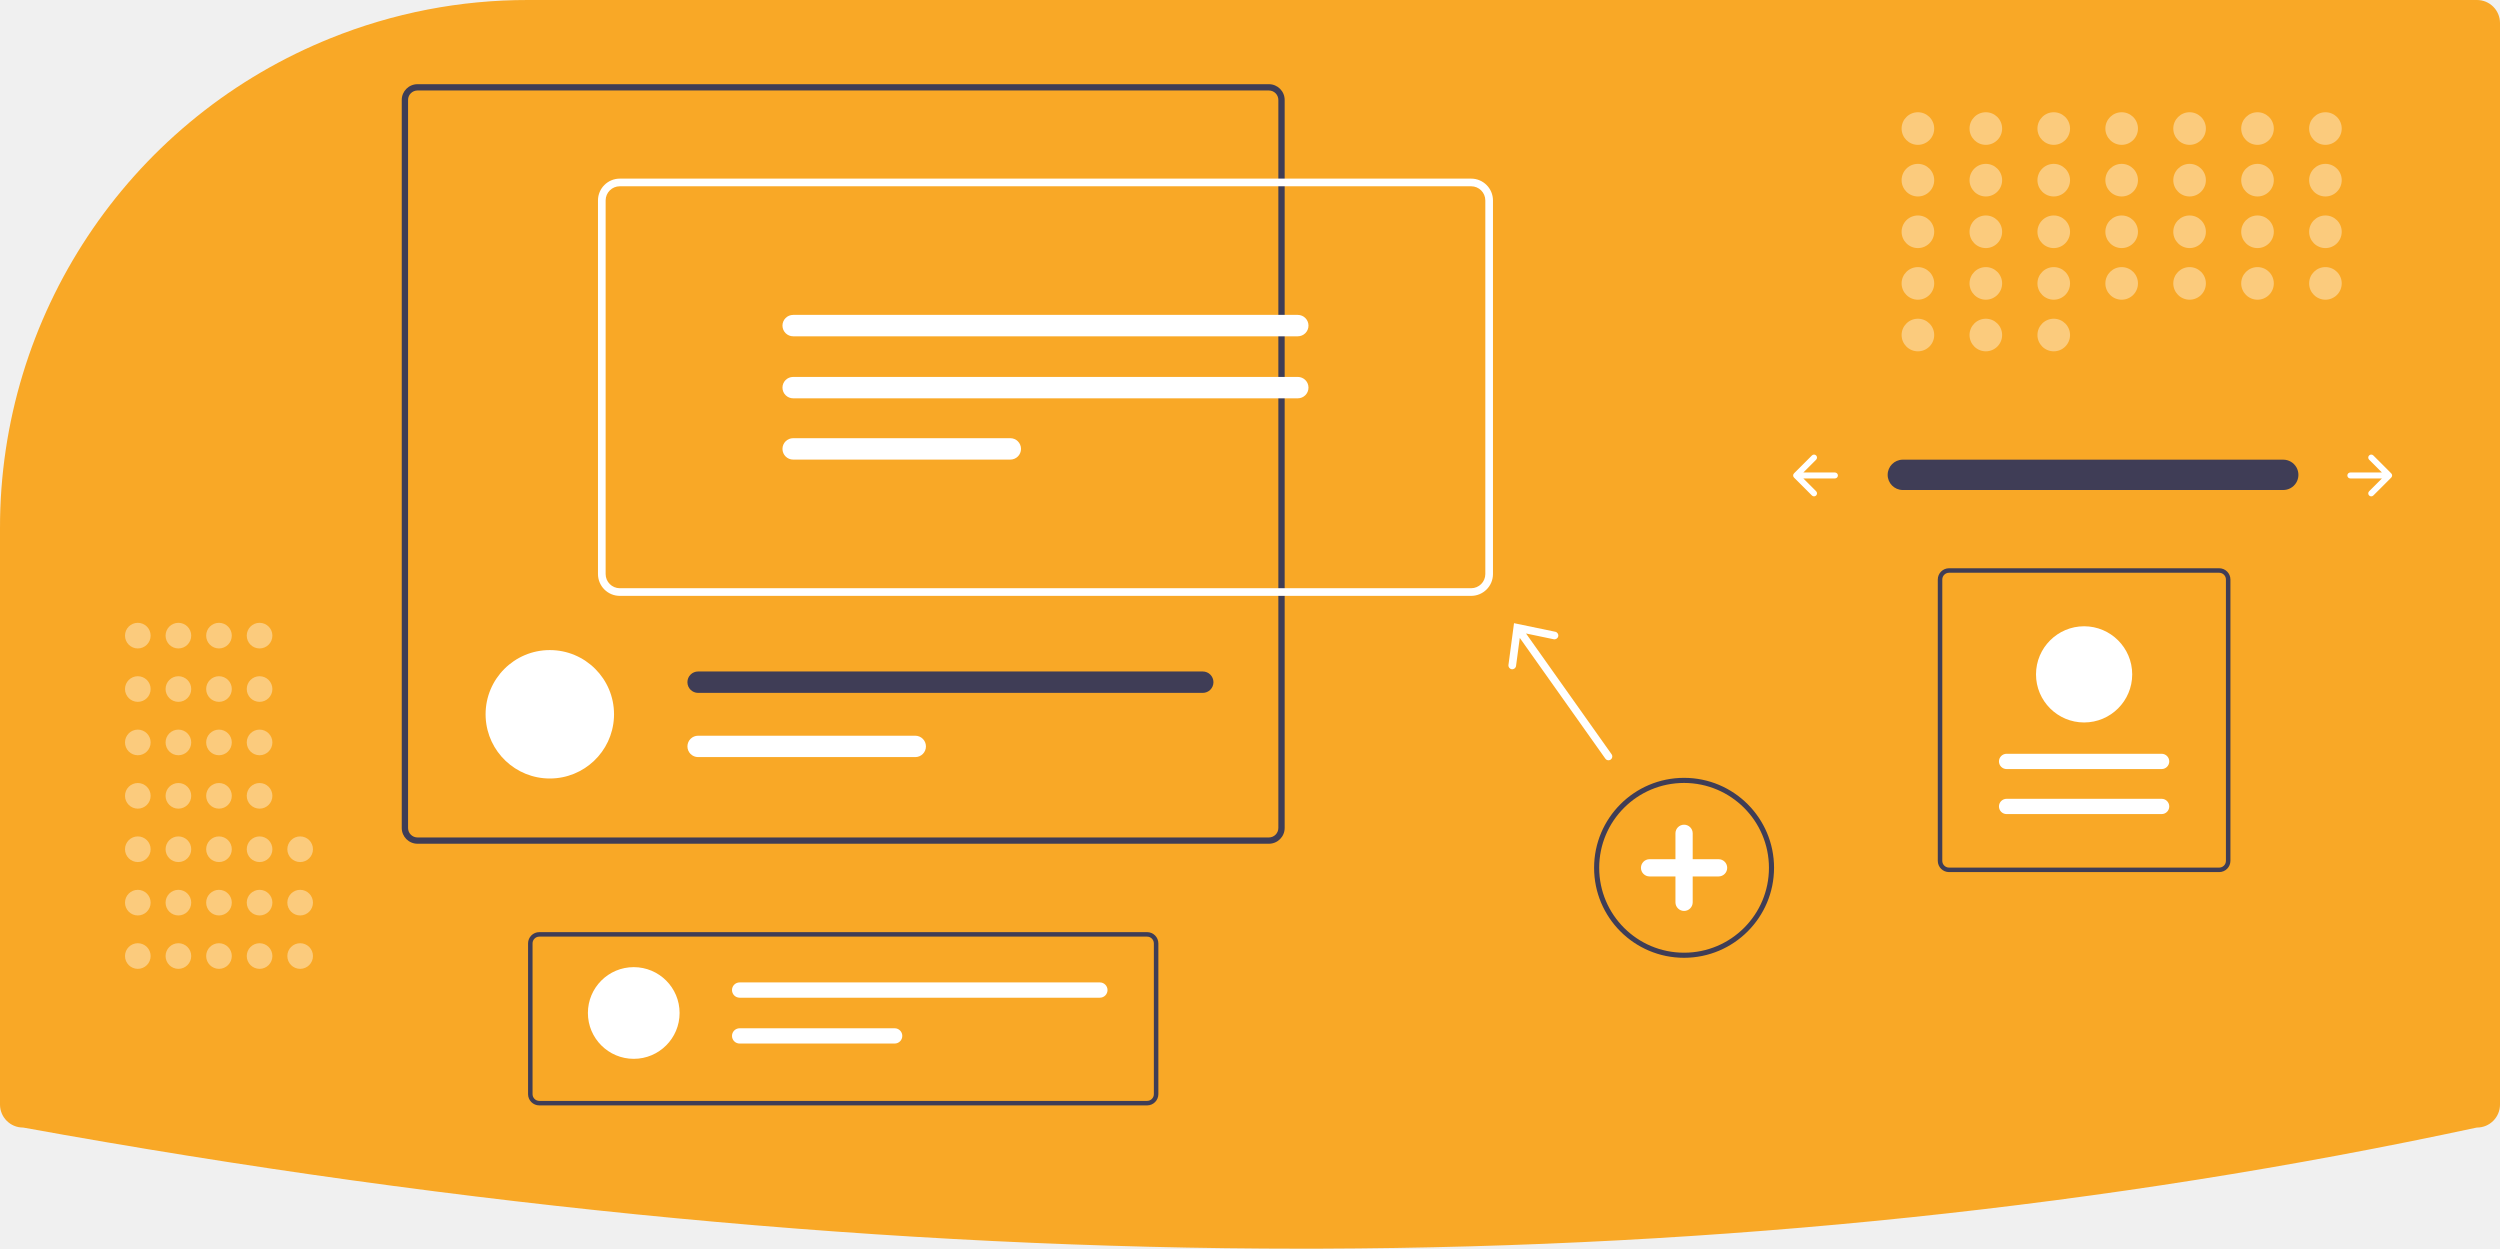
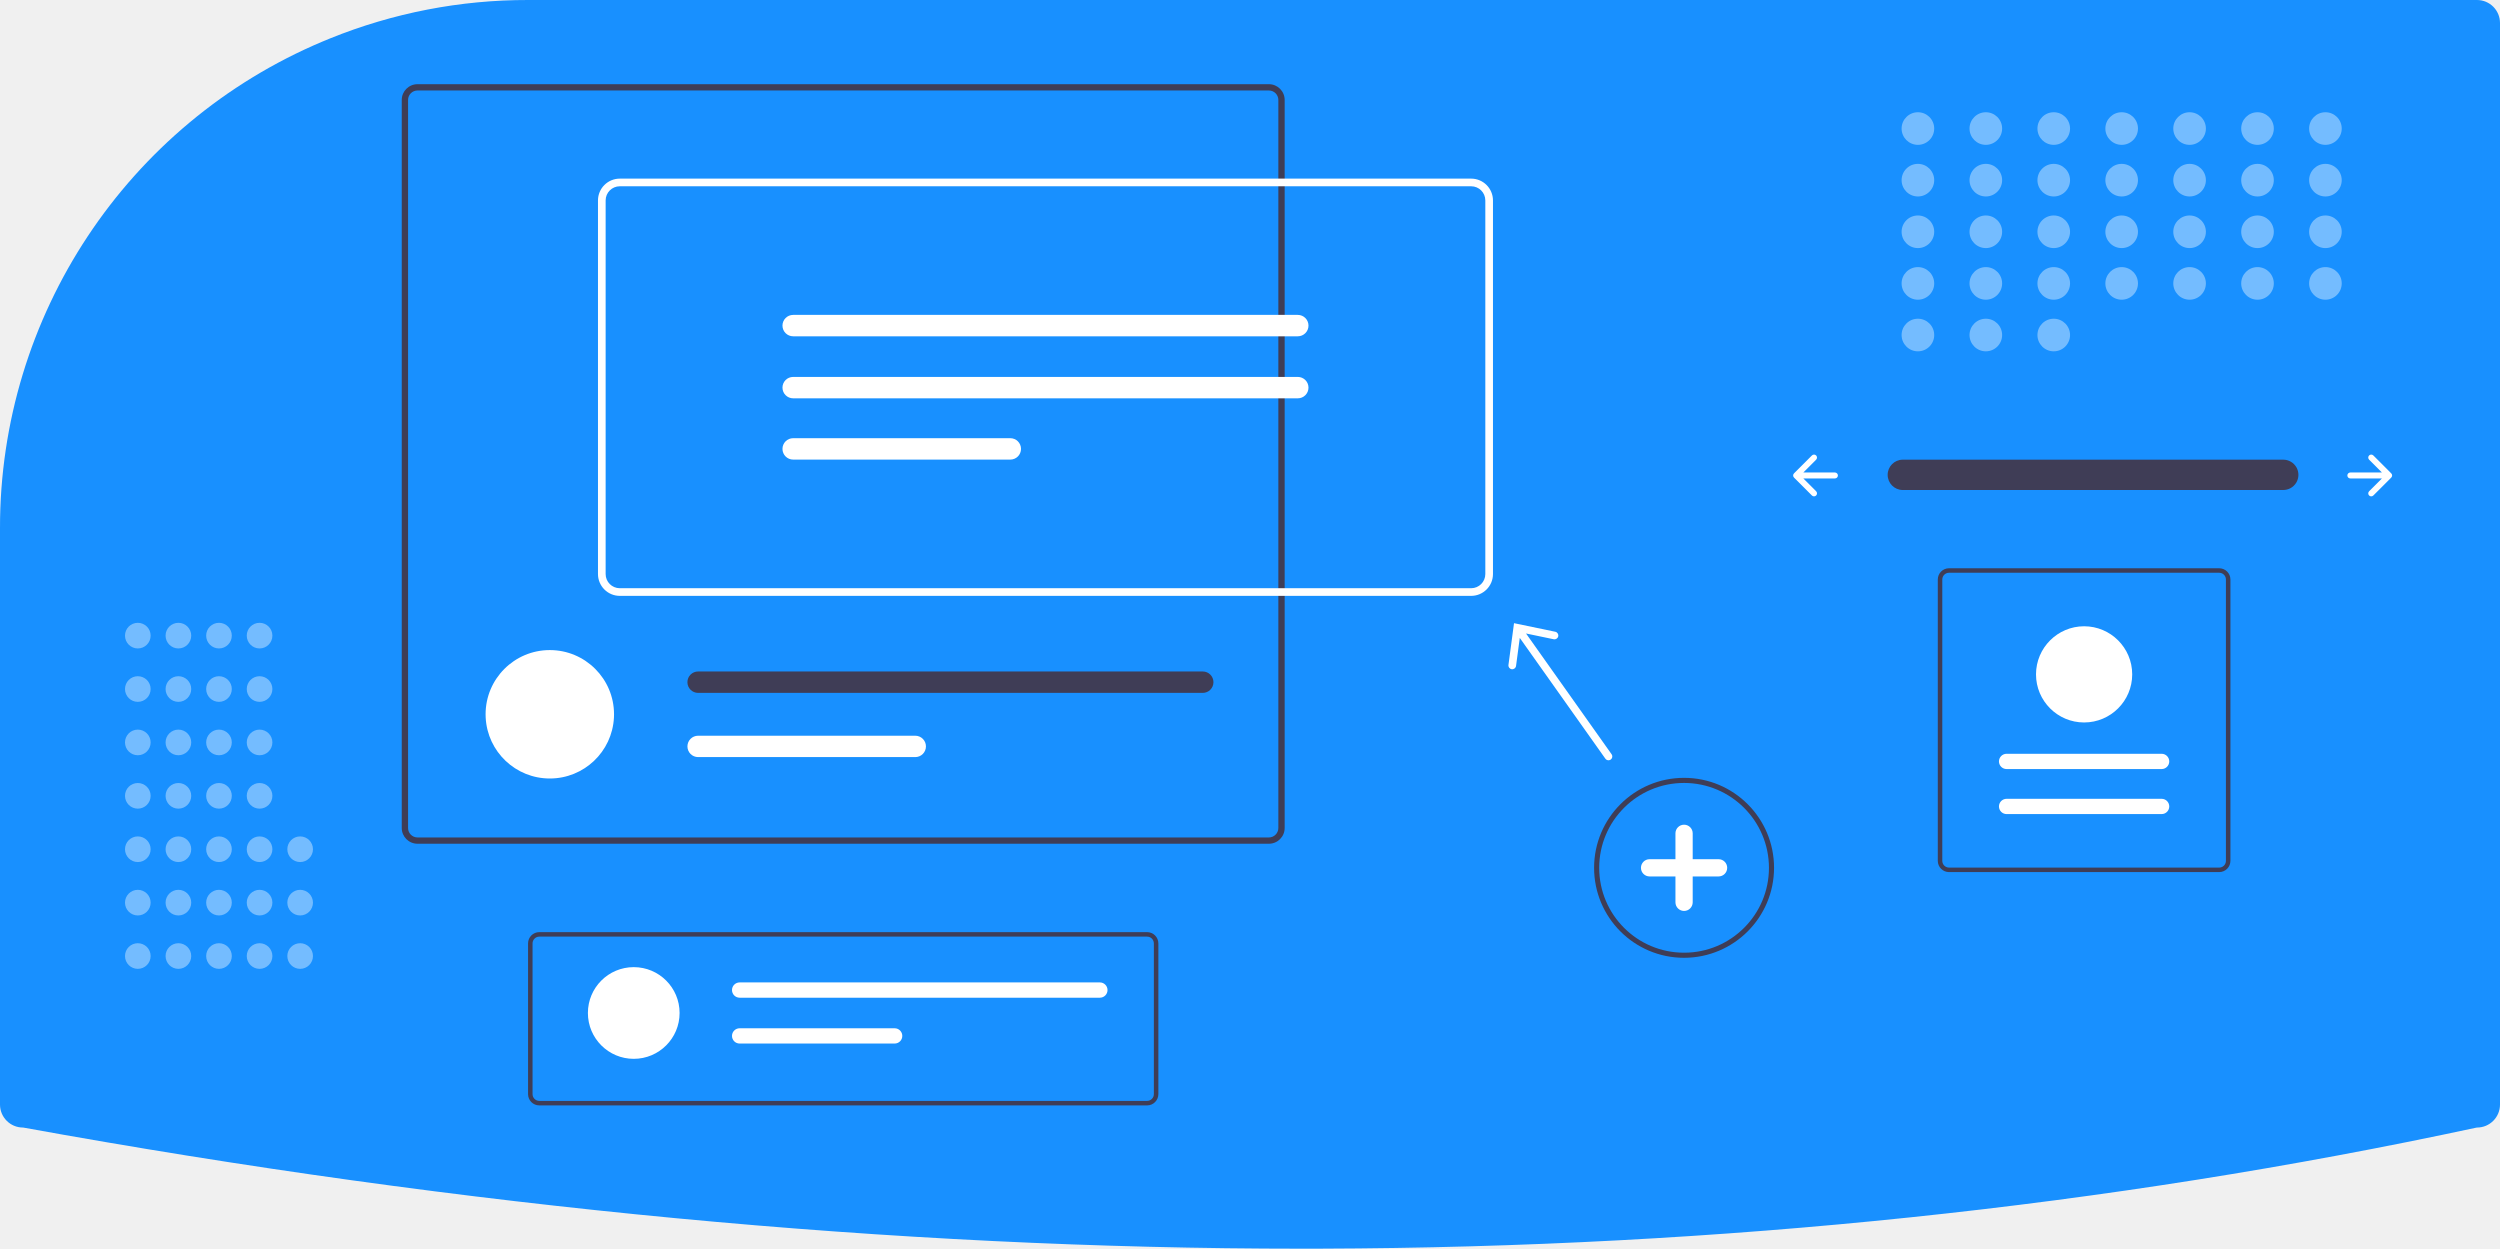
<svg xmlns="http://www.w3.org/2000/svg" id="aab721b6-4aa1-4d02-a3e3-167256aa258c" data-name="Layer 1" width="980" height="489.48" viewBox="0 0 980 489.48">
-   <path d="M317.06,205.26a205.979,205.979,0,0,0-77.685,15.067c-.994.407-1.991.816-2.988,1.235A206.781,206.781,0,0,0,110,412.32v225.94a9.01,9.01,0,0,0,9,9l.179.016c173.467,31.502,342.106,47.465,501.372,47.465q3.582,0,7.156-.011c156.555-.477,308.994-16.439,453.083-47.447l.21-.022a9.01,9.01,0,0,0,9-9v-424a9.01,9.01,0,0,0-9-9Z" transform="translate(-110 -205.2598)" fill="#f9a826" />
+   <path d="M317.06,205.26a205.979,205.979,0,0,0-77.685,15.067c-.994.407-1.991.816-2.988,1.235A206.781,206.781,0,0,0,110,412.32v225.94a9.01,9.01,0,0,0,9,9l.179.016c173.467,31.502,342.106,47.465,501.372,47.465q3.582,0,7.156-.011c156.555-.477,308.994-16.439,453.083-47.447l.21-.022a9.01,9.01,0,0,0,9-9v-424a9.01,9.01,0,0,0-9-9Z" transform="translate(-110 -205.2598)" fill="#1890ff" />
  <path id="f4300551-56ef-4356-8f30-d0080b223343" data-name="Path 40" d="M855.799,385.452a5.947,5.947,0,0,0,0,11.892H1004.885a5.947,5.947,0,1,0,.195-11.892q-.098-.002-.195,0Z" transform="translate(-110 -205.2598)" fill="#3f3d56" />
  <path d="M1038.694,383.797a1.17,1.17,0,0,0,0,1.655l5.023,5.023H1031.331a1.17,1.17,0,1,0,0,2.34H1043.717l-5.023,5.023a1.17,1.17,0,1,0,1.655,1.655l7.02-7.02a1.17,1.17,0,0,0,0-1.655l-7.02-7.02A1.17,1.17,0,0,0,1038.694,383.797Z" transform="translate(-110 -205.2598)" fill="#fff" />
  <path d="M821.927,383.797a1.17,1.17,0,0,1,0,1.655l-5.023,5.023h12.386a1.17,1.17,0,1,1,0,2.34H816.905l5.023,5.023a1.17,1.17,0,0,1-1.655,1.655l-7.02-7.02a1.17,1.17,0,0,1,0-1.655l7.02-7.02A1.17,1.17,0,0,1,821.927,383.797Z" transform="translate(-110 -205.2598)" fill="#fff" />
  <g opacity="0.4">
    <circle cx="751.82" cy="50.39" r="6.39" fill="#fff" />
    <circle cx="778.445" cy="50.39" r="6.39" fill="#fff" />
    <circle cx="805.069" cy="50.39" r="6.39" fill="#fff" />
    <circle cx="831.694" cy="50.39" r="6.39" fill="#fff" />
    <circle cx="858.318" cy="50.39" r="6.39" fill="#fff" />
    <circle cx="884.943" cy="50.39" r="6.39" fill="#fff" />
    <circle cx="911.567" cy="50.39" r="6.39" fill="#fff" />
    <circle cx="751.82" cy="70.625" r="6.39" fill="#fff" />
    <circle cx="778.445" cy="70.625" r="6.39" fill="#fff" />
    <circle cx="805.069" cy="70.625" r="6.39" fill="#fff" />
    <circle cx="831.694" cy="70.625" r="6.39" fill="#fff" />
    <circle cx="858.318" cy="70.625" r="6.39" fill="#fff" />
    <circle cx="884.943" cy="70.625" r="6.39" fill="#fff" />
    <circle cx="911.567" cy="70.625" r="6.39" fill="#fff" />
    <circle cx="751.82" cy="90.859" r="6.39" fill="#fff" />
    <circle cx="778.445" cy="90.859" r="6.39" fill="#fff" />
    <circle cx="805.069" cy="90.859" r="6.39" fill="#fff" />
    <circle cx="831.694" cy="90.859" r="6.39" fill="#fff" />
    <circle cx="858.318" cy="90.859" r="6.39" fill="#fff" />
    <circle cx="884.943" cy="90.859" r="6.39" fill="#fff" />
    <circle cx="911.567" cy="90.859" r="6.39" fill="#fff" />
    <circle cx="751.82" cy="111.094" r="6.39" fill="#fff" />
    <circle cx="778.445" cy="111.094" r="6.39" fill="#fff" />
    <circle cx="751.82" cy="131.329" r="6.39" fill="#fff" />
    <circle cx="778.445" cy="131.329" r="6.39" fill="#fff" />
    <circle cx="805.069" cy="131.329" r="6.39" fill="#fff" />
    <circle cx="805.069" cy="111.094" r="6.39" fill="#fff" />
    <circle cx="831.694" cy="111.094" r="6.39" fill="#fff" />
    <circle cx="858.318" cy="111.094" r="6.39" fill="#fff" />
    <circle cx="884.943" cy="111.094" r="6.39" fill="#fff" />
    <circle cx="911.567" cy="111.094" r="6.39" fill="#fff" />
  </g>
  <path d="M770.157,580.719a35.272,35.272,0,1,1,35.272-35.272A35.313,35.313,0,0,1,770.157,580.719Zm0-68.545a33.272,33.272,0,1,0,33.272,33.272A33.31,33.31,0,0,0,770.157,512.174Z" transform="translate(-110 -205.2598)" fill="#3f3d56" />
  <path d="M783.681,542.065H773.538V531.923a3.381,3.381,0,0,0-6.762,0v10.142H756.634a3.381,3.381,0,0,0,0,6.762h10.142v10.142a3.381,3.381,0,0,0,6.762,0V548.827h10.142a3.381,3.381,0,1,0,0-6.762Z" transform="translate(-110 -205.2598)" fill="#fff" />
  <g opacity="0.4">
    <circle cx="54.024" cy="374.766" r="5.024" fill="#fff" />
    <circle cx="54.024" cy="353.833" r="5.024" fill="#fff" />
    <circle cx="54.024" cy="332.9" r="5.024" fill="#fff" />
    <circle cx="54.024" cy="311.967" r="5.024" fill="#fff" />
    <circle cx="54.024" cy="291.034" r="5.024" fill="#fff" />
    <circle cx="54.024" cy="270.101" r="5.024" fill="#fff" />
    <circle cx="54.024" cy="249.168" r="5.024" fill="#fff" />
    <circle cx="69.933" cy="374.766" r="5.024" fill="#fff" />
    <circle cx="69.933" cy="353.833" r="5.024" fill="#fff" />
    <circle cx="69.933" cy="332.9" r="5.024" fill="#fff" />
    <circle cx="69.933" cy="311.967" r="5.024" fill="#fff" />
    <circle cx="69.933" cy="291.034" r="5.024" fill="#fff" />
    <circle cx="69.933" cy="270.101" r="5.024" fill="#fff" />
    <circle cx="69.933" cy="249.168" r="5.024" fill="#fff" />
    <circle cx="85.842" cy="374.766" r="5.024" fill="#fff" />
    <circle cx="85.842" cy="353.833" r="5.024" fill="#fff" />
    <circle cx="85.842" cy="332.9" r="5.024" fill="#fff" />
    <circle cx="85.842" cy="311.967" r="5.024" fill="#fff" />
    <circle cx="85.842" cy="291.034" r="5.024" fill="#fff" />
    <circle cx="85.842" cy="270.101" r="5.024" fill="#fff" />
    <circle cx="85.842" cy="249.168" r="5.024" fill="#fff" />
    <circle cx="101.751" cy="374.766" r="5.024" fill="#fff" />
    <circle cx="101.751" cy="353.833" r="5.024" fill="#fff" />
    <circle cx="117.66" cy="374.766" r="5.024" fill="#fff" />
    <circle cx="117.66" cy="353.833" r="5.024" fill="#fff" />
    <circle cx="117.66" cy="332.9" r="5.024" fill="#fff" />
    <circle cx="101.751" cy="332.9" r="5.024" fill="#fff" />
    <circle cx="101.751" cy="311.967" r="5.024" fill="#fff" />
    <circle cx="101.751" cy="291.034" r="5.024" fill="#fff" />
    <circle cx="101.751" cy="270.101" r="5.024" fill="#fff" />
    <circle cx="101.751" cy="249.168" r="5.024" fill="#fff" />
  </g>
  <path d="M607.408,238.262H273.666a6.189,6.189,0,0,0-6.182,6.182v285.383a6.189,6.189,0,0,0,6.182,6.182H607.408a6.189,6.189,0,0,0,6.182-6.182V244.444A6.189,6.189,0,0,0,607.408,238.262Zm3.705,291.566a3.718,3.718,0,0,1-3.705,3.716H273.666a3.711,3.711,0,0,1-3.705-3.716V244.444a3.711,3.711,0,0,1,3.705-3.716H607.408a3.718,3.718,0,0,1,3.705,3.716Z" transform="translate(-110 -205.2598)" fill="#3f3d56" />
  <path d="M350.702,485.266c0,.44-.012.88-.035,1.308a25.175,25.175,0,0,1-50.281,0c-.023-.428-.035-.868-.035-1.308a25.175,25.175,0,1,1,50.35,0Z" transform="translate(-110 -205.2598)" fill="#fff" />
  <path d="M581.475,468.479H383.663a4.197,4.197,0,0,0,0,8.394H581.475a4.197,4.197,0,0,0,0-8.394Z" transform="translate(-110 -205.2598)" fill="#3f3d56" />
  <path d="M468.78,493.66H383.663a4.191,4.191,0,0,0,0,8.382h85.117a4.191,4.191,0,1,0,0-8.382Z" transform="translate(-110 -205.2598)" fill="#fff" />
  <path d="M686.698,438.841H352.958a8.559,8.559,0,0,1-8.549-8.55V283.829a8.559,8.559,0,0,1,8.549-8.549H686.698a8.559,8.559,0,0,1,8.549,8.549V430.291A8.559,8.559,0,0,1,686.698,438.841ZM352.958,278.28a5.555,5.555,0,0,0-5.549,5.549V430.291a5.556,5.556,0,0,0,5.549,5.55H686.698a5.556,5.556,0,0,0,5.549-5.55V283.829a5.555,5.555,0,0,0-5.549-5.549Z" transform="translate(-110 -205.2598)" fill="#fff" />
  <path d="M420.924,328.699a4.196,4.196,0,1,0,0,8.392H618.732a4.196,4.196,0,1,0,0-8.392Z" transform="translate(-110 -205.2598)" fill="#fff" />
  <path d="M420.924,353.012a4.196,4.196,0,0,0,0,8.392H618.732a4.196,4.196,0,0,0,0-8.392Z" transform="translate(-110 -205.2598)" fill="#fff" />
  <path d="M420.924,377.03a4.196,4.196,0,0,0,0,8.392h85.117a4.196,4.196,0,0,0,0-8.392Z" transform="translate(-110 -205.2598)" fill="#fff" />
  <path d="M741.724,500.893l-33.52-47.307,10.851,2.261a1.501,1.501,0,1,0,.612-2.939l-16.171-3.366-2.183,16.371a1.501,1.501,0,1,0,2.976.396l1.463-10.993L739.276,502.627a1.5,1.5,0,1,0,2.447-1.734Z" transform="translate(-110 -205.2598)" fill="#fff" />
  <path d="M559.666,638.58H321.409a4.417,4.417,0,0,1-4.412-4.412V575.067a4.417,4.417,0,0,1,4.412-4.412h238.257a4.417,4.417,0,0,1,4.412,4.412v59.101A4.417,4.417,0,0,1,559.666,638.58Zm-238.257-66.161a2.65,2.65,0,0,0-2.647,2.647v59.101a2.65,2.65,0,0,0,2.647,2.647h238.257a2.65,2.65,0,0,0,2.647-2.647V575.067a2.65,2.65,0,0,0-2.647-2.647Z" transform="translate(-110 -205.2598)" fill="#3f3d56" />
  <circle cx="248.429" cy="397.09" r="17.973" fill="#fff" />
  <path d="M399.938,590.368a2.995,2.995,0,1,0,0,5.991H541.153a2.995,2.995,0,1,0,0-5.991Z" transform="translate(-110 -205.2598)" fill="#fff" />
  <path d="M399.938,608.341a2.995,2.995,0,1,0,0,5.991H460.703a2.995,2.995,0,1,0,0-5.991Z" transform="translate(-110 -205.2598)" fill="#fff" />
  <path d="M874.024,428.016H979.917a4.417,4.417,0,0,1,4.412,4.412V542.71a4.417,4.417,0,0,1-4.412,4.412H874.024a4.417,4.417,0,0,1-4.412-4.412V432.428A4.417,4.417,0,0,1,874.024,428.016ZM979.917,545.358a2.65,2.65,0,0,0,2.647-2.647V432.428a2.65,2.65,0,0,0-2.647-2.647H874.024a2.65,2.65,0,0,0-2.647,2.647V542.71a2.65,2.65,0,0,0,2.647,2.647Z" transform="translate(-110 -205.2598)" fill="#3f3d56" />
  <path d="M957.353,524.38a2.995,2.995,0,0,0,0-5.991H896.588a2.995,2.995,0,0,0,0,5.991Z" transform="translate(-110 -205.2598)" fill="#fff" />
  <path d="M957.353,506.731a2.995,2.995,0,1,0,0-5.991H896.588a2.995,2.995,0,1,0,0,5.991Z" transform="translate(-110 -205.2598)" fill="#fff" />
  <path d="M926.97,450.758a18.855,18.855,0,1,1-18.855,18.855A18.876,18.876,0,0,1,926.97,450.758Z" transform="translate(-110 -205.2598)" fill="#fff" />
</svg>
